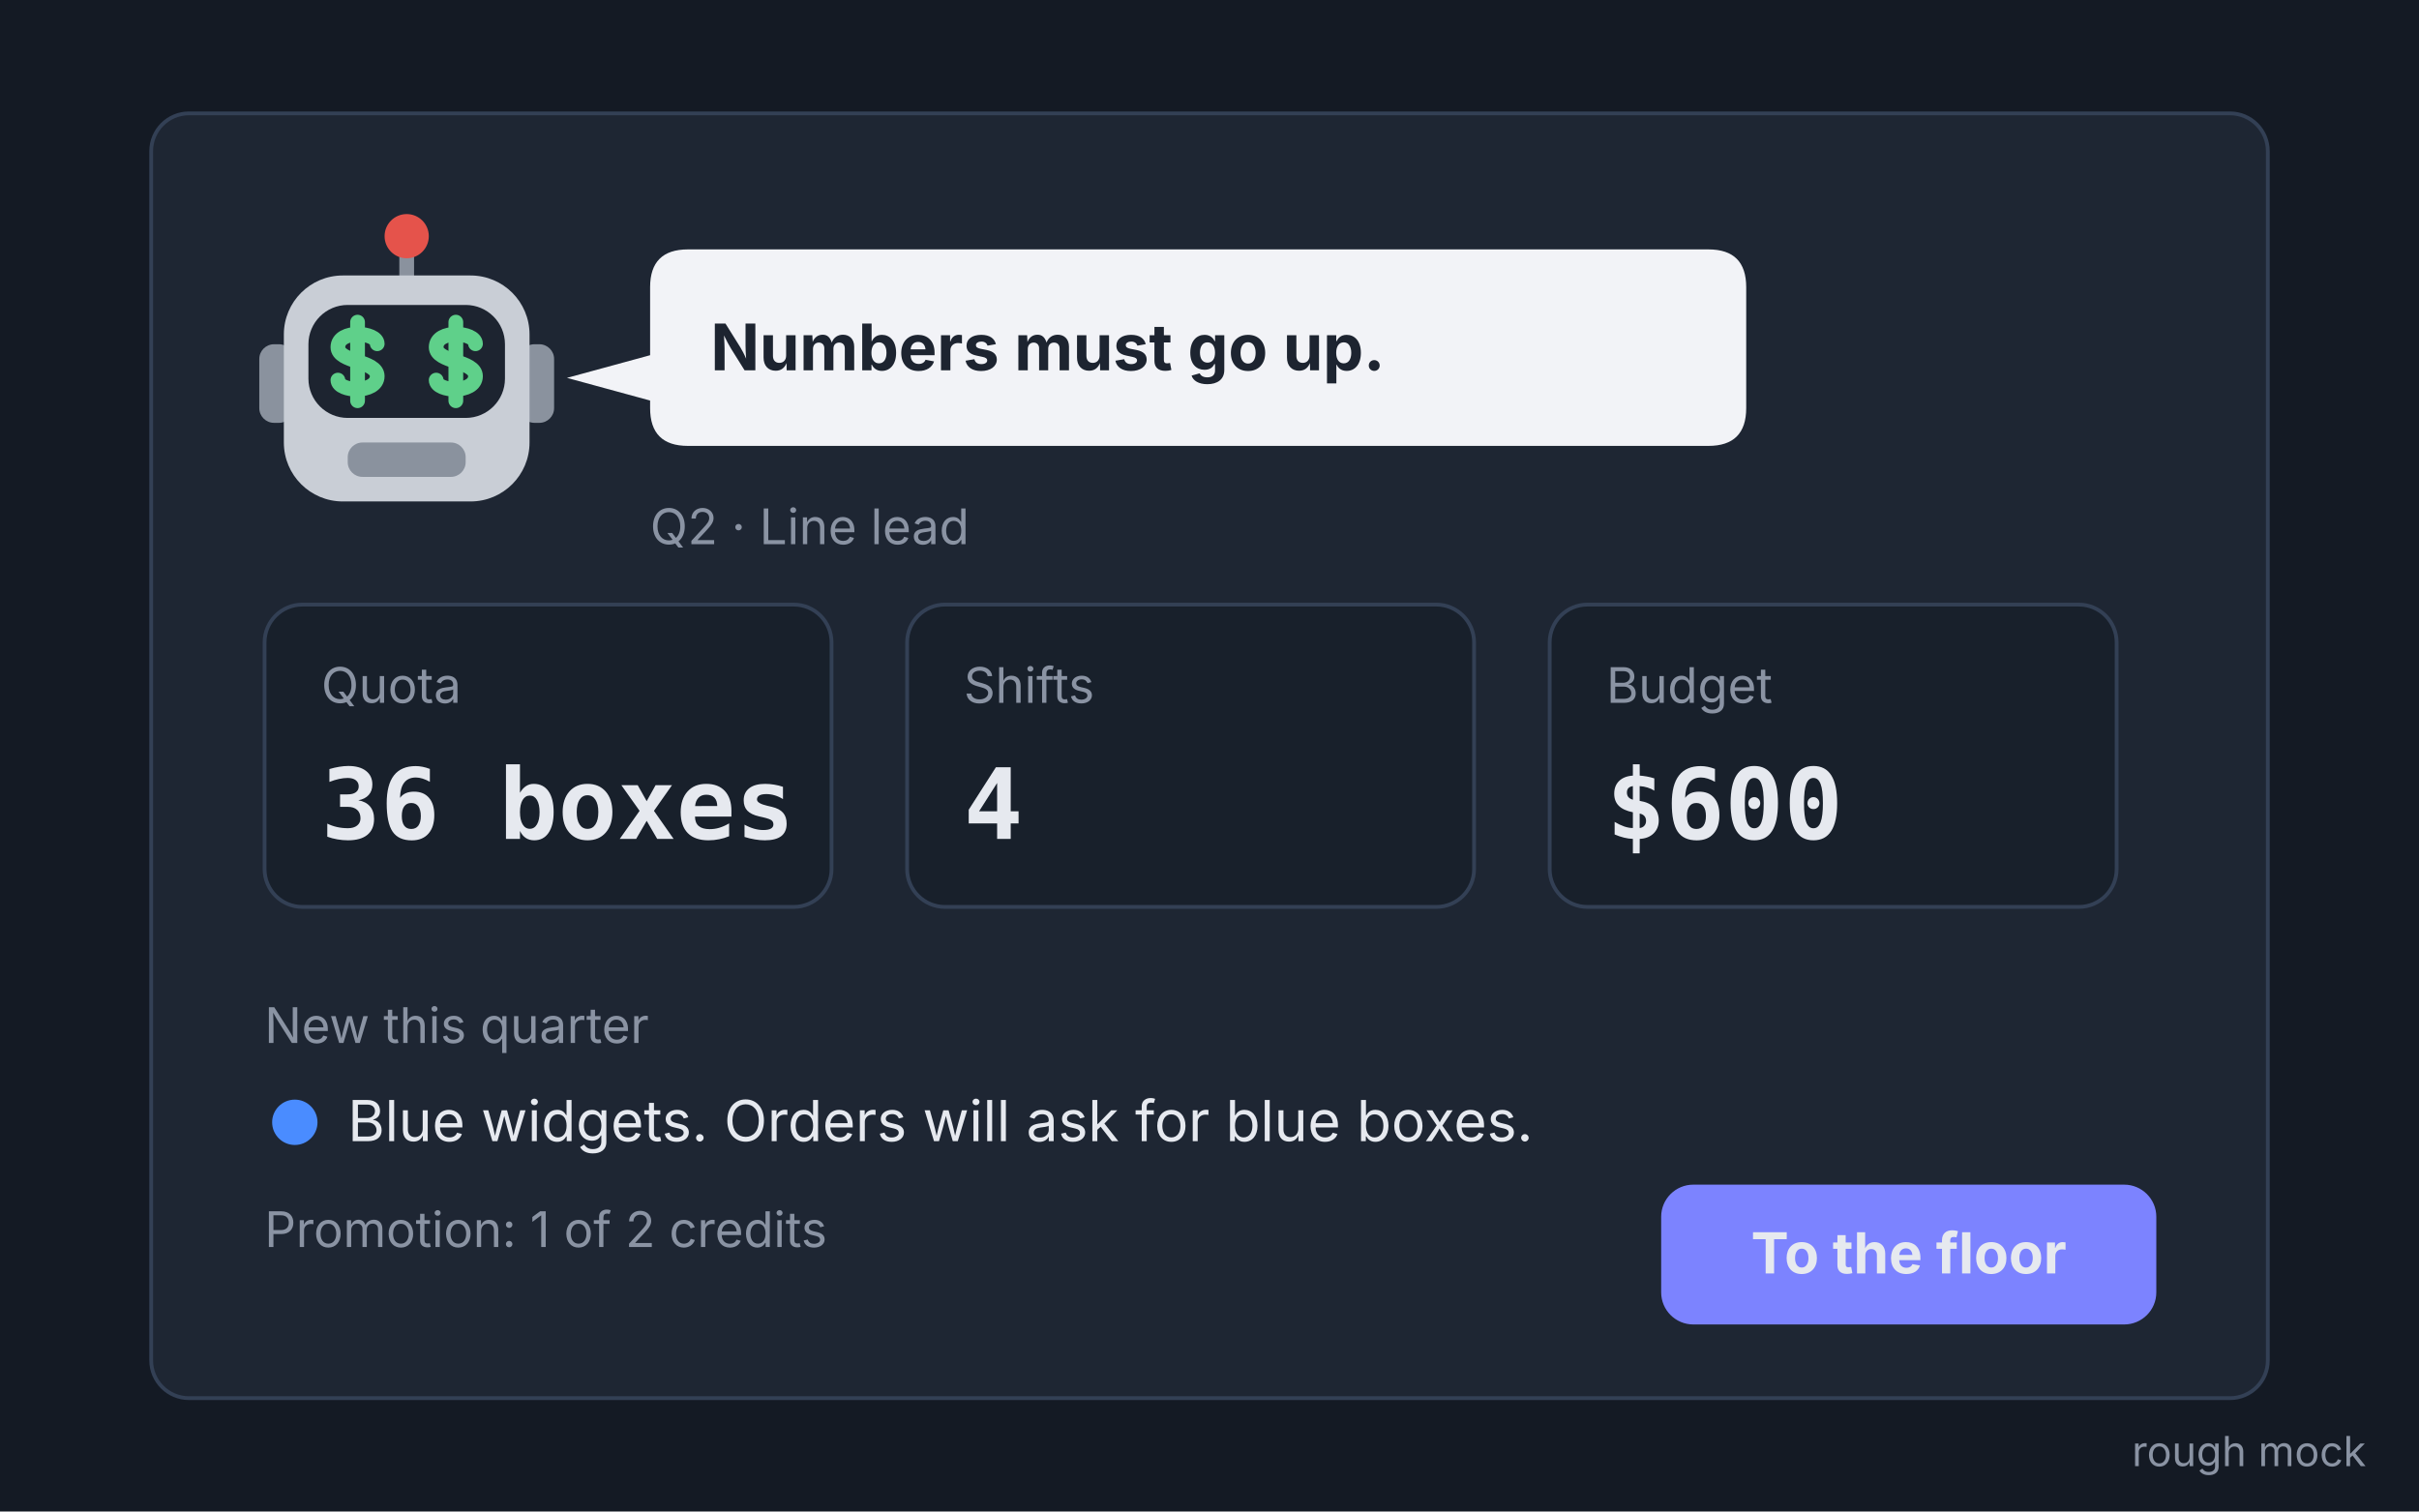
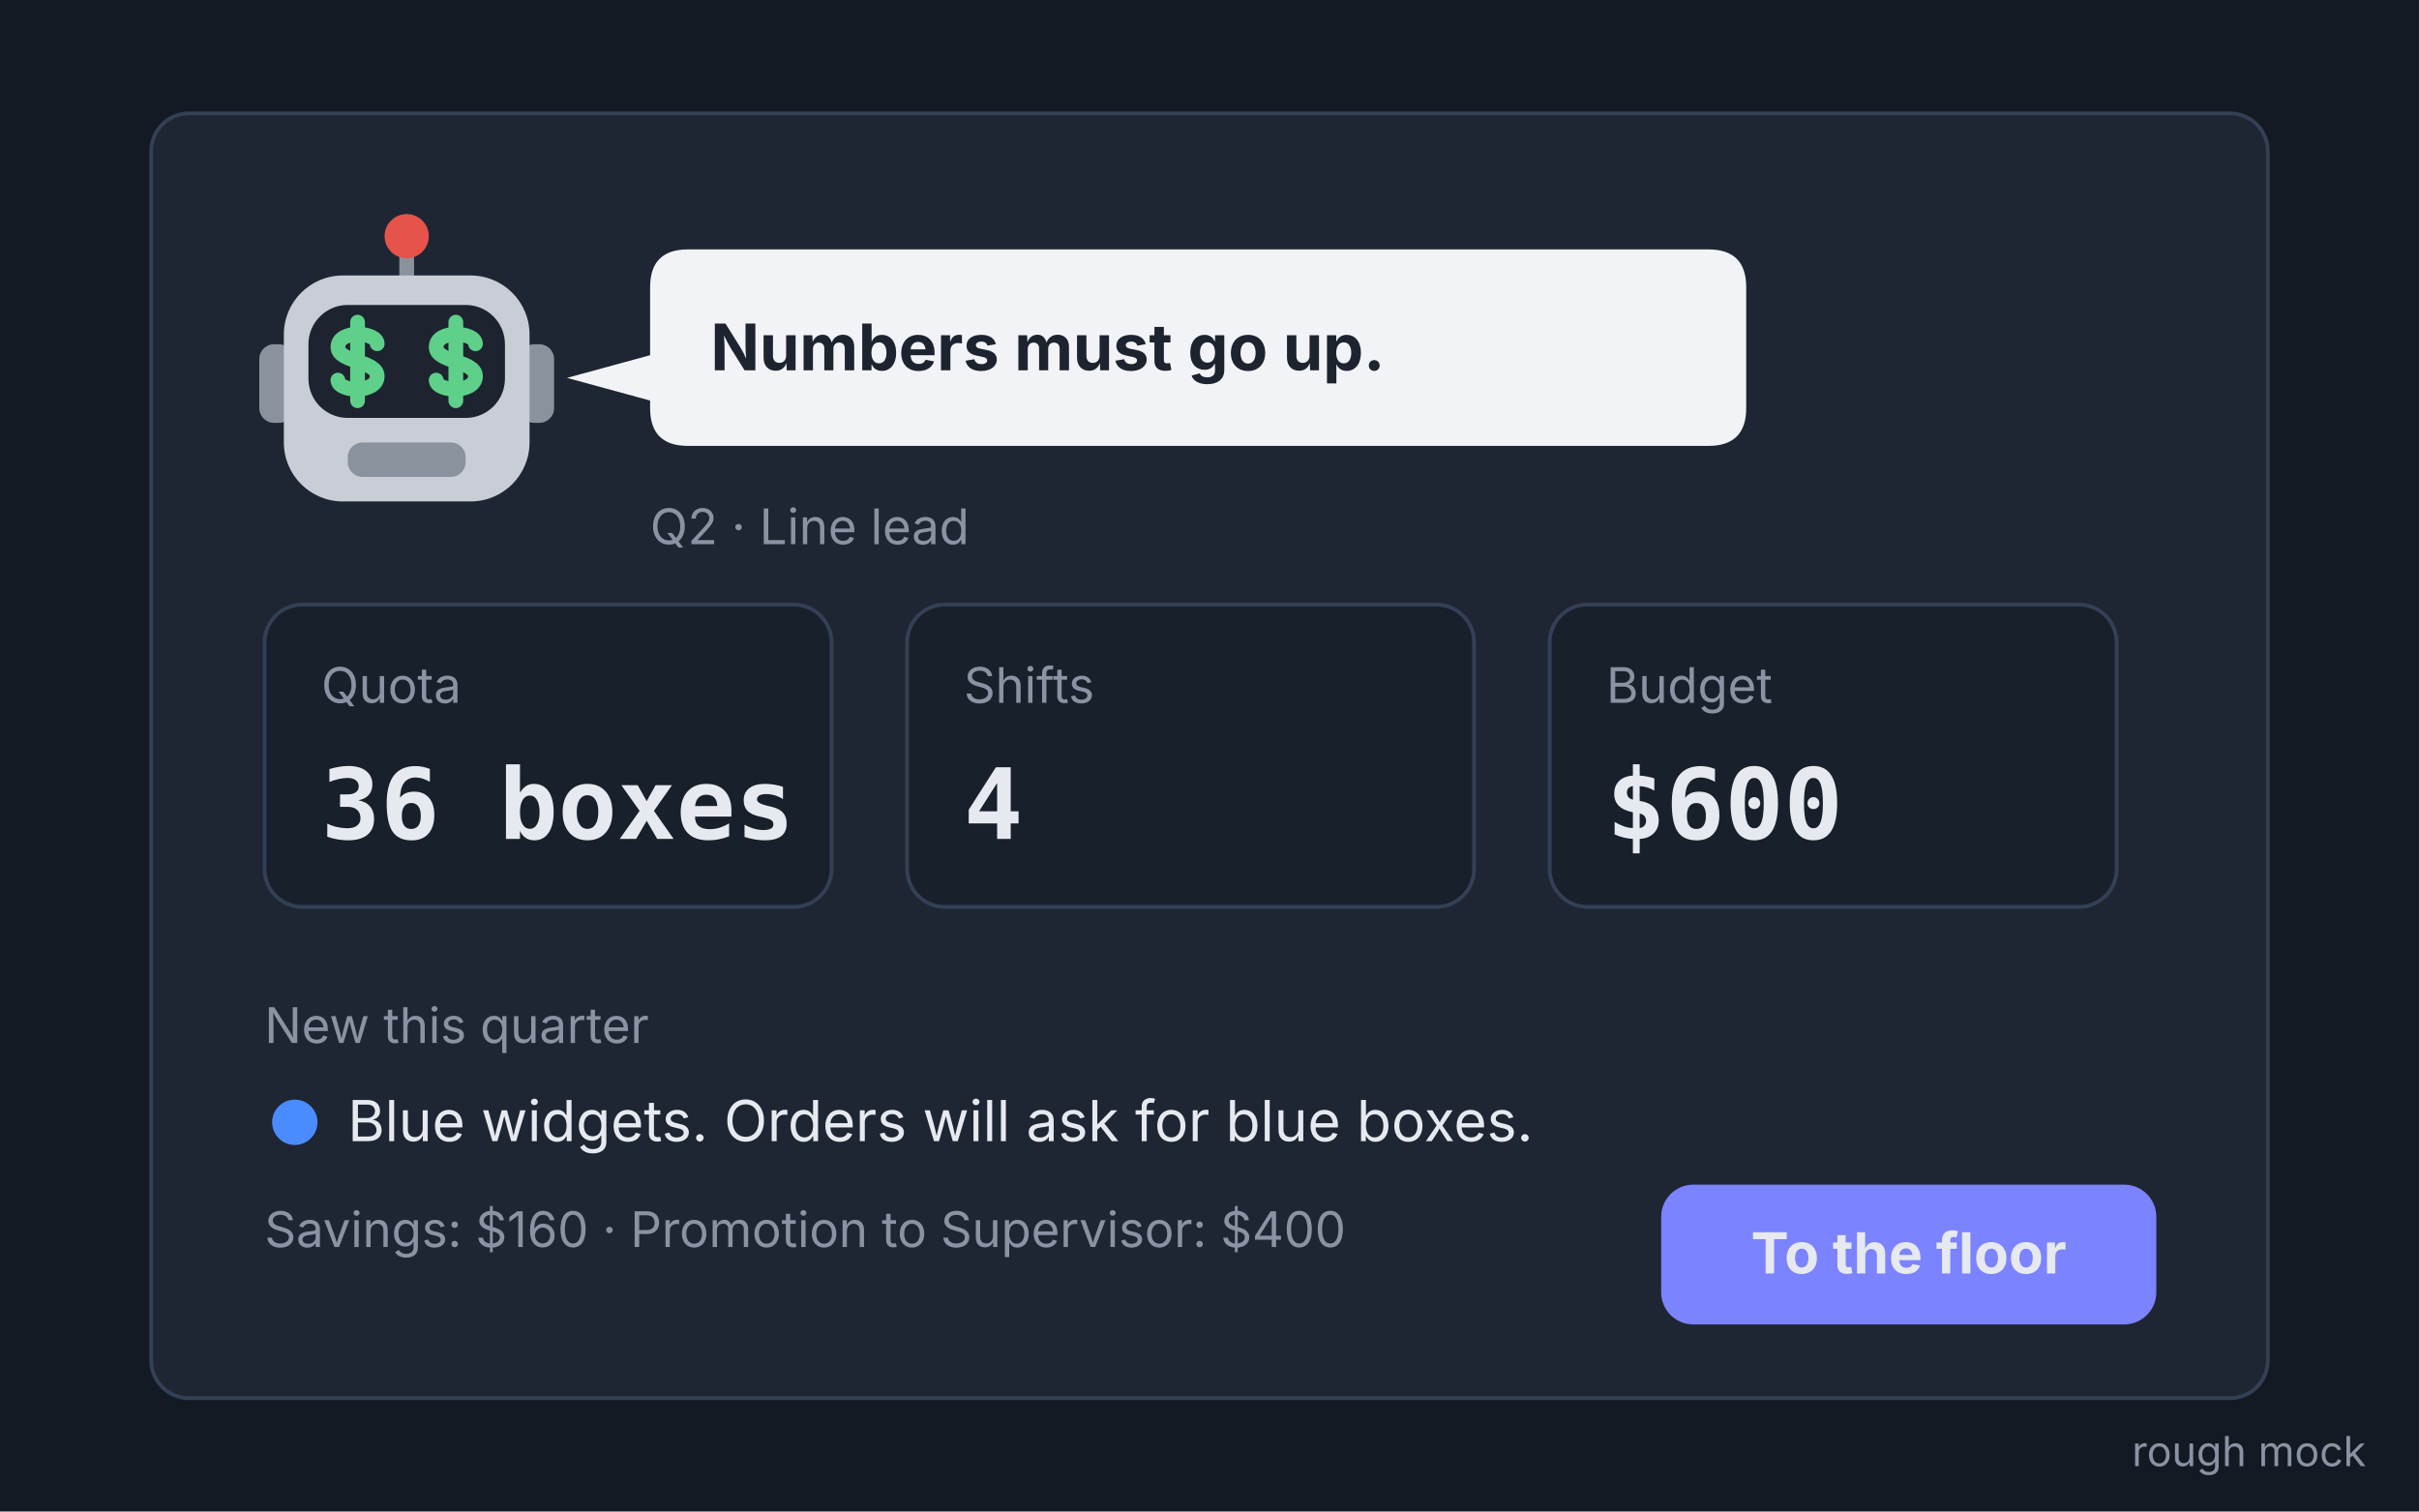
<svg xmlns="http://www.w3.org/2000/svg" viewBox="0 0 640 400" width="640" height="400">
  <rect width="640" height="400" fill="#141a24" />
  <rect x="40" y="30" width="560" height="340" rx="10" fill="#1e2633" stroke="#334055" />
  <g transform="translate(66 56) scale(1.3)">
    <line x1="32" y1="4" x2="32" y2="14" stroke="#8a929e" stroke-width="3" />
    <circle cx="32" cy="5" r="4.5" fill="#e5534b" />
    <rect x="2" y="27" width="7" height="16" rx="3" fill="#8a929e" />
    <rect x="55" y="27" width="7" height="16" rx="3" fill="#8a929e" />
    <rect x="7" y="13" width="50" height="46" rx="12" fill="#c9ced6" />
    <rect x="12" y="19" width="40" height="23" rx="8" fill="#1d2430" />
    <g transform="translate(22 30.5)" fill="none" stroke="#5fd08a" stroke-width="3" stroke-linecap="round">
      <path d="M4 -3.6C4 -6 -4 -6.6 -4 -2.9C-4 0.2 4 -0.2 4 3C4 6.6 -4 6.2 -4 3.8" />
      <path d="M0 -8V8" />
    </g>
    <g transform="translate(42 30.5)" fill="none" stroke="#5fd08a" stroke-width="3" stroke-linecap="round">
      <path d="M4 -3.6C4 -6 -4 -6.6 -4 -2.9C-4 0.2 4 -0.2 4 3C4 6.6 -4 6.2 -4 3.8" />
      <path d="M0 -8V8" />
    </g>
    <rect x="20" y="47" width="24" height="7" rx="3" fill="#8a929e" />
  </g>
  <text x="172" y="144" font-size="13" fill="#8a93a3" font-weight="400" text-anchor="start" font-family="system-ui,-apple-system,sans-serif">Q2 · Line lead</text>
  <path d="M182 66 H452 Q462 66 462 76 V108 Q462 118 452 118 H182 Q172 118 172 108 V106 L150 100 L172 94 V76 Q172 66 182 66 Z" fill="#f2f3f7" />
  <text x="188" y="98" font-size="17" fill="#1d2430" font-weight="700" text-anchor="start" font-family="system-ui,-apple-system,sans-serif">Numbers must go up.</text>
  <rect x="70" y="160" width="150" height="80" rx="10" fill="#18202b" stroke="#334055" />
  <text x="85" y="186" font-size="13" fill="#8a93a3" font-weight="400" text-anchor="start" font-family="system-ui,-apple-system,sans-serif">Quota</text>
  <text x="85" y="222" font-size="26" fill="#e6e9ef" font-weight="700" text-anchor="start" font-family="ui-monospace,Menlo,monospace">36 boxes</text>
  <rect x="240" y="160" width="150" height="80" rx="10" fill="#18202b" stroke="#334055" />
  <text x="255" y="186" font-size="13" fill="#8a93a3" font-weight="400" text-anchor="start" font-family="system-ui,-apple-system,sans-serif">Shifts</text>
  <text x="255" y="222" font-size="26" fill="#e6e9ef" font-weight="700" text-anchor="start" font-family="ui-monospace,Menlo,monospace">4</text>
  <rect x="410" y="160" width="150" height="80" rx="10" fill="#18202b" stroke="#334055" />
  <text x="425" y="186" font-size="13" fill="#8a93a3" font-weight="400" text-anchor="start" font-family="system-ui,-apple-system,sans-serif">Budget</text>
  <text x="425" y="222" font-size="26" fill="#e6e9ef" font-weight="700" text-anchor="start" font-family="ui-monospace,Menlo,monospace">$600</text>
  <text x="70" y="276" font-size="13" fill="#8a93a3" font-weight="400" text-anchor="start" font-family="system-ui,-apple-system,sans-serif">New this quarter</text>
  <circle cx="78" cy="297" r="6" fill="#4a8cff" />
  <text x="92" y="302" font-size="15" fill="#e6e9ef" font-weight="400" text-anchor="start" font-family="system-ui,-apple-system,sans-serif">Blue widgets. Orders will ask for blue boxes.</text>
-   <text x="70" y="330" font-size="13" fill="#8a93a3" font-weight="400" text-anchor="start" font-family="system-ui,-apple-system,sans-serif">Promotion: 1 of 2 credits</text>
+   <text x="70" y="330" font-size="13" fill="#8a93a3" font-weight="400" text-anchor="start" font-family="system-ui,-apple-system,sans-serif">Savings: $160 · Promotion to Supervisor: $400</text>
  <rect x="440" y="314" width="130" height="36" rx="8" fill="#7c83ff" stroke="#7c83ff" />
  <text x="505" y="337" font-size="15" fill="#e6e9ef" font-weight="700" text-anchor="middle" font-family="system-ui,-apple-system,sans-serif">To the floor</text>
  <text x="626" y="388" font-size="11" fill="#8a93a3" font-weight="400" text-anchor="end" font-family="system-ui,-apple-system,sans-serif">rough mock</text>
</svg>
